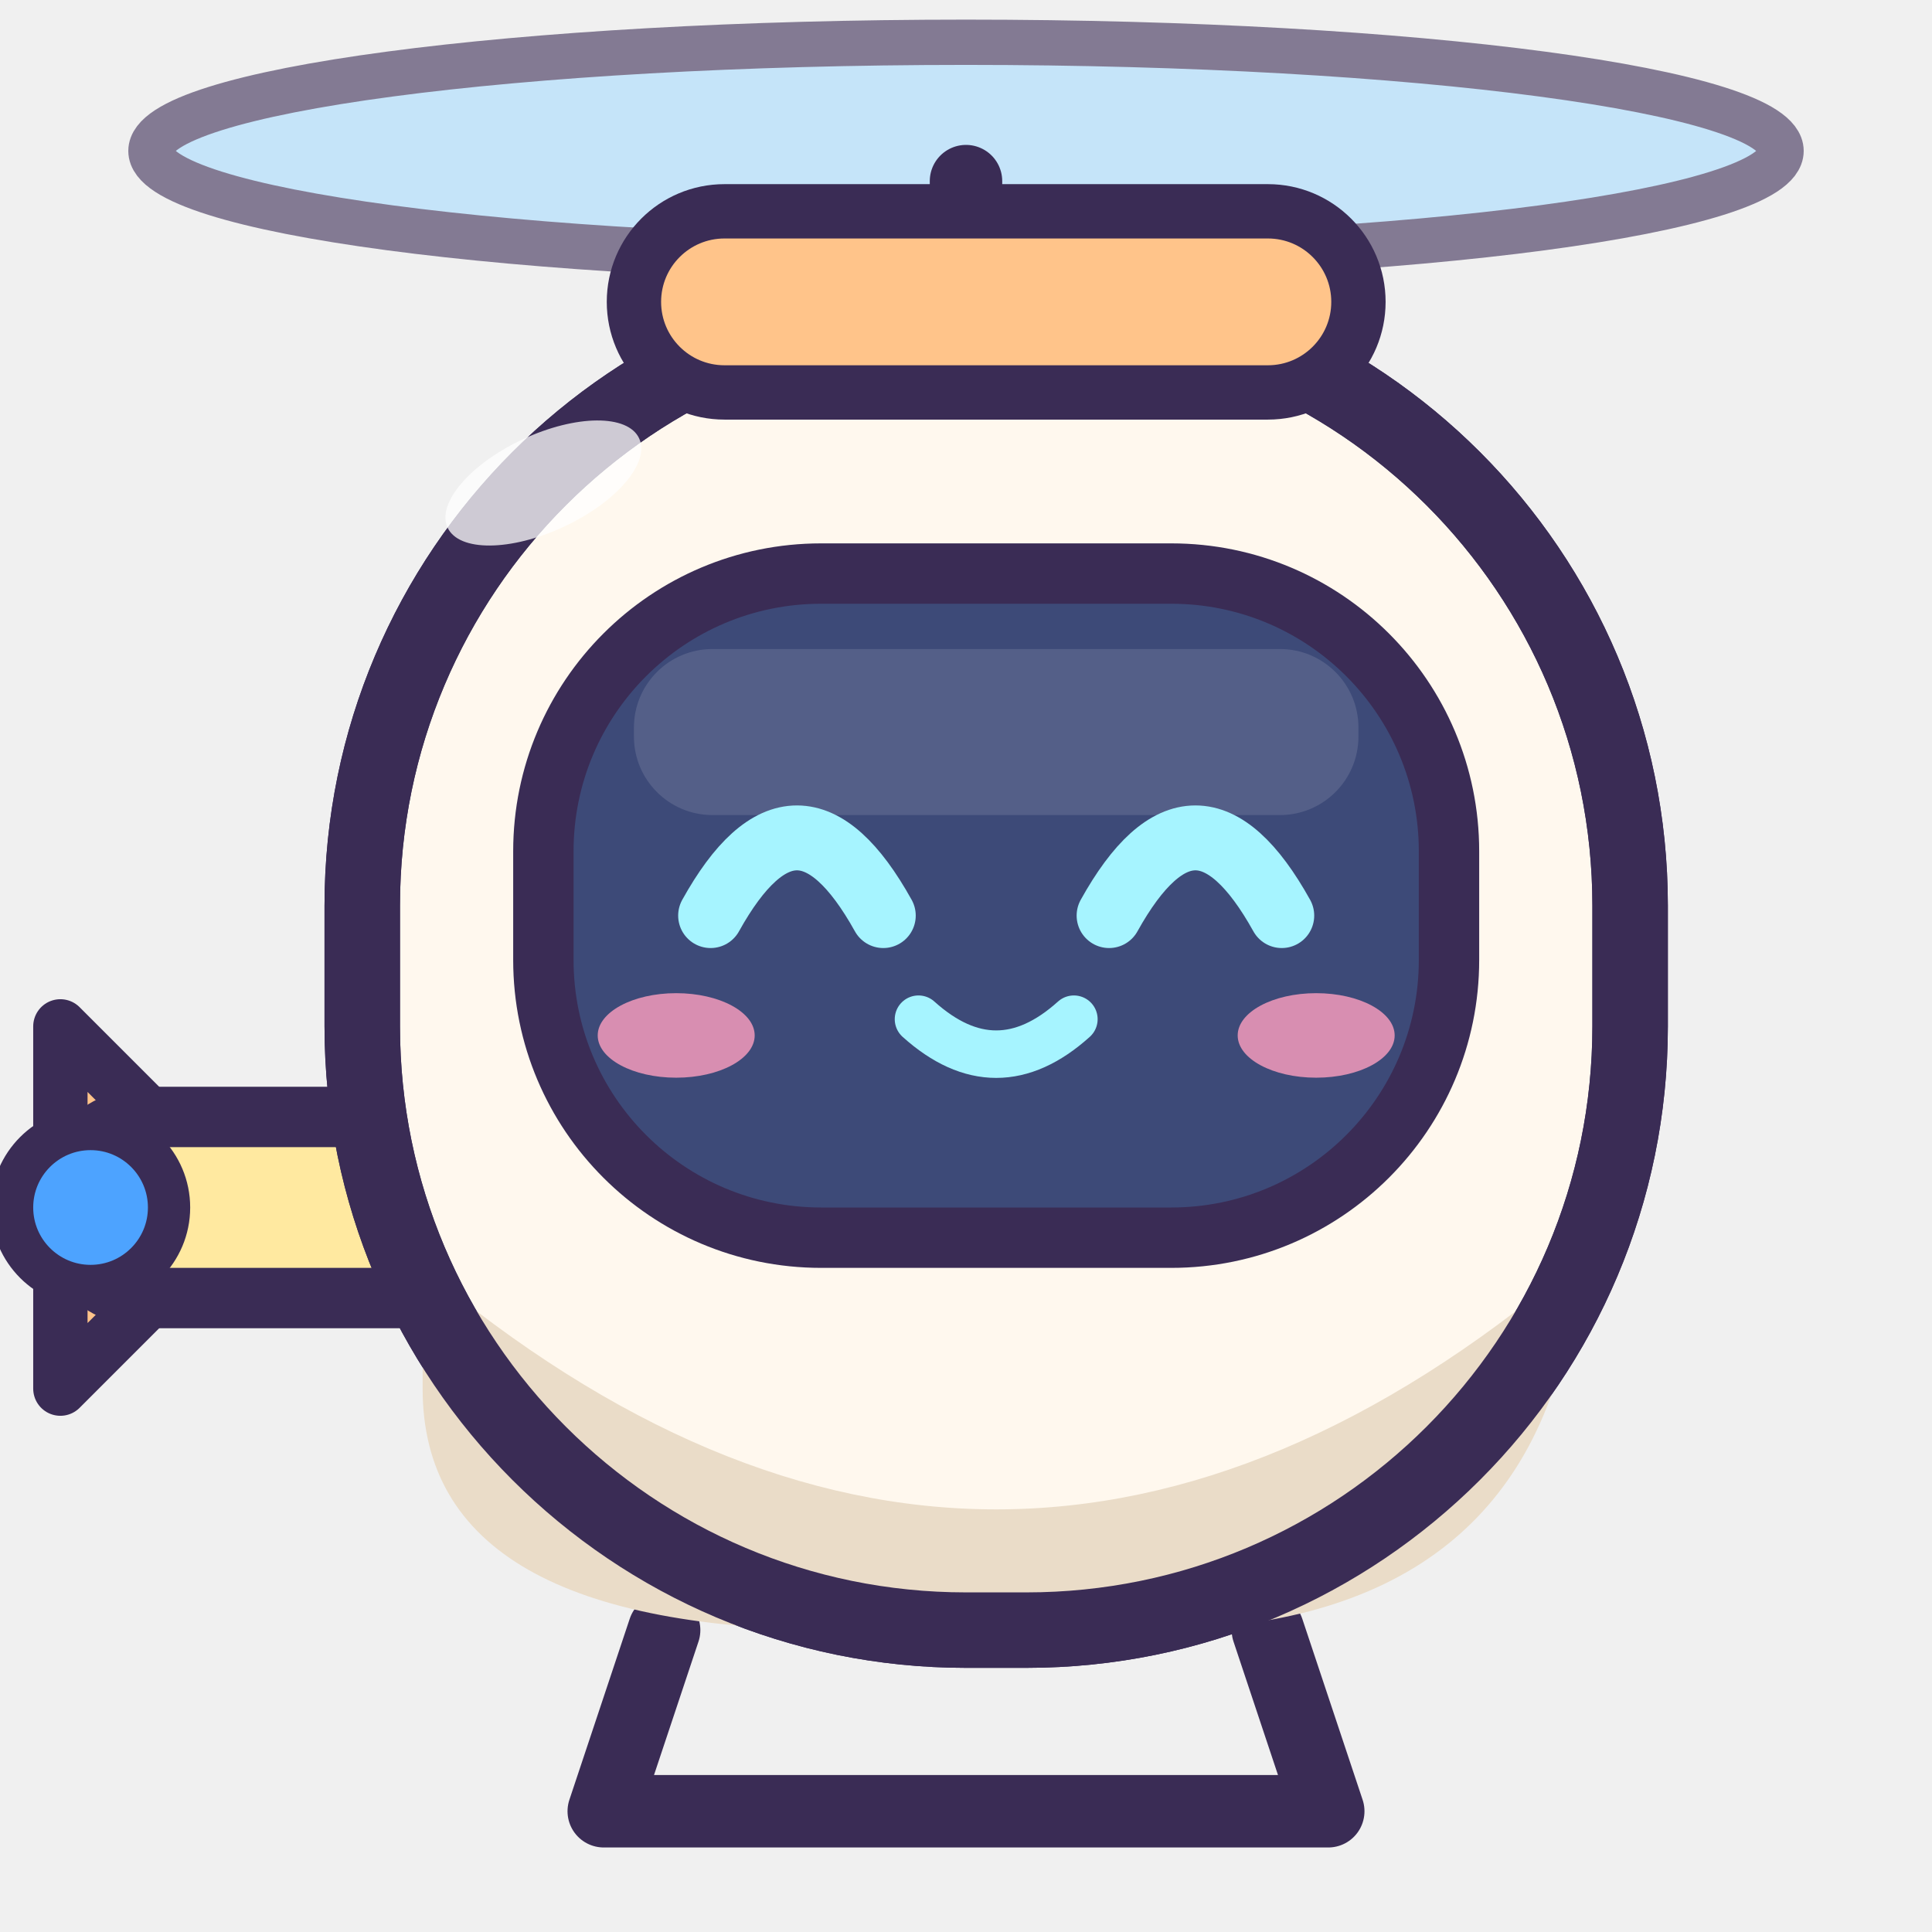
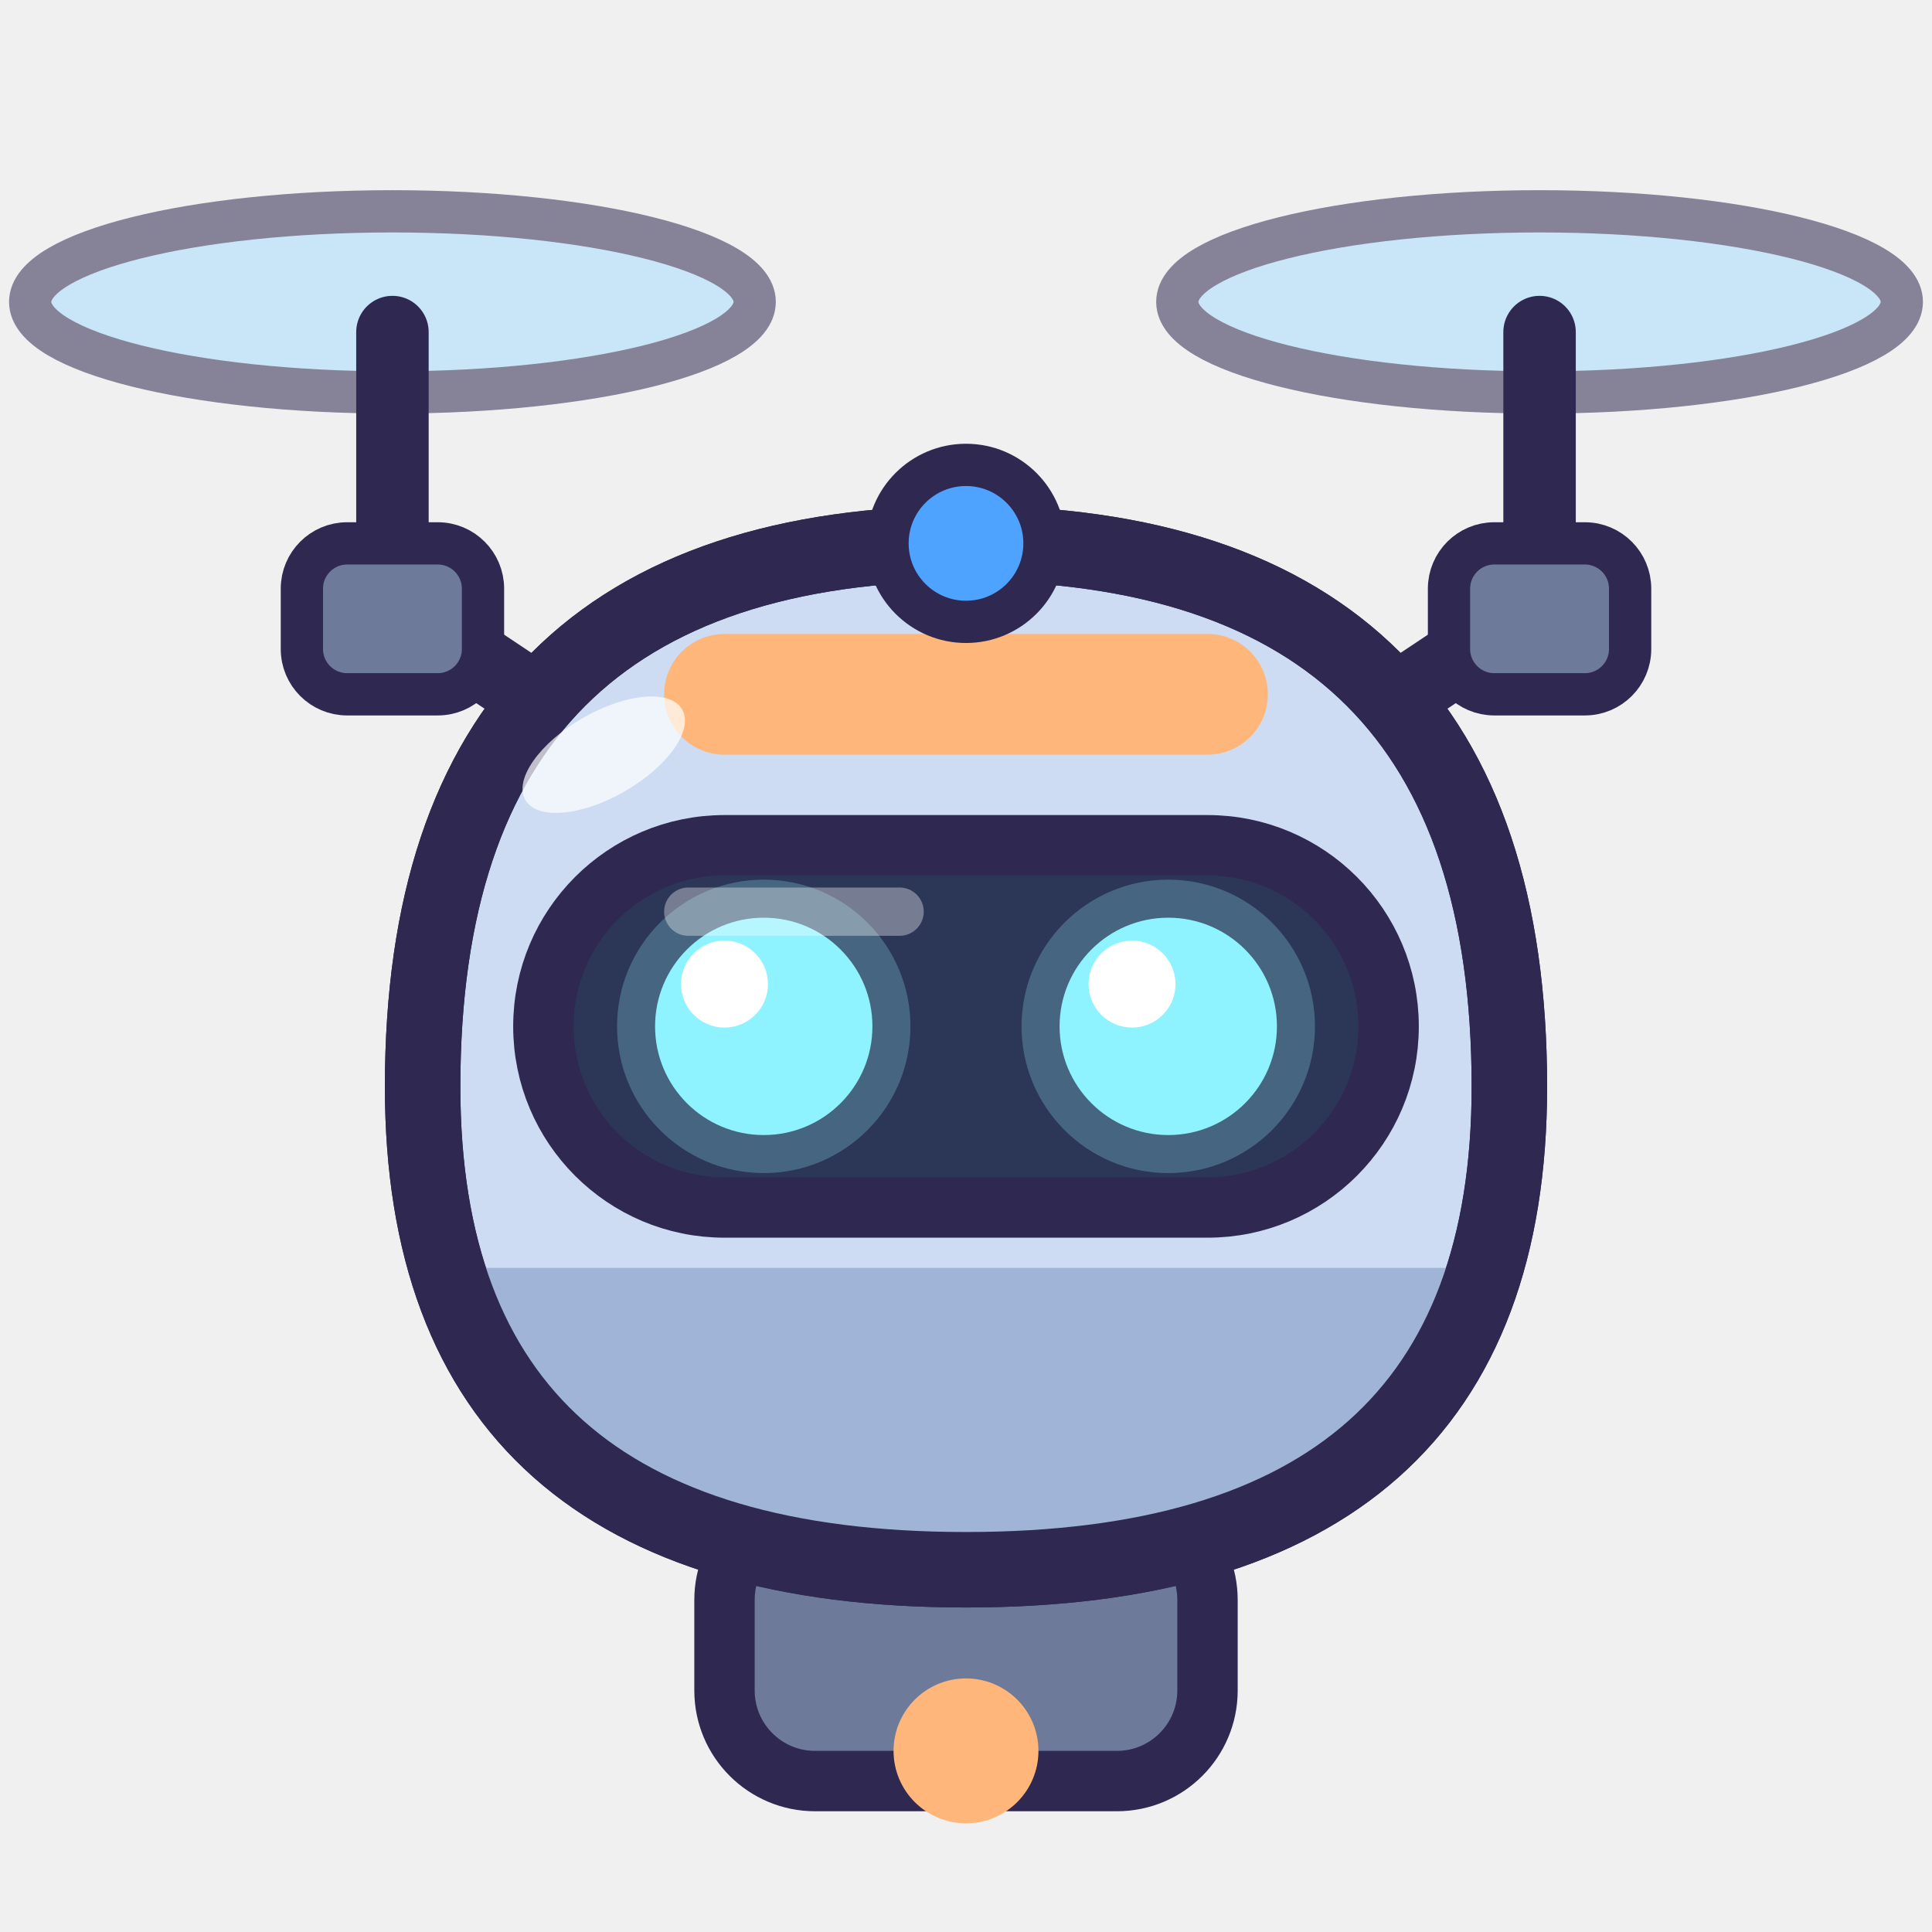
<svg xmlns="http://www.w3.org/2000/svg" viewBox="0 0 64 64">
-   <ellipse cx="32" cy="5" rx="27" ry="3.6" fill="#a9dcff" opacity="0.6" stroke="#3a2c55" stroke-width="1.5" stroke-linejoin="round" stroke-linecap="round" />
-   <line x1="32" y1="6" x2="32" y2="12" stroke="#3a2c55" stroke-width="2.4" stroke-linejoin="round" stroke-linecap="round" />
-   <path d="M8 40 L2 34 L2 46 Z" fill="#ffc48a" stroke="#3a2c55" stroke-width="1.8" stroke-linejoin="round" stroke-linecap="round" />
-   <rect x="2" y="37" width="16" height="6" rx="3" fill="#ffe9a0" stroke="#3a2c55" stroke-width="2" stroke-linejoin="round" stroke-linecap="round" />
-   <circle cx="3" cy="40" r="2.6" fill="#4da3ff" stroke="#3a2c55" stroke-width="1.4" stroke-linejoin="round" stroke-linecap="round" />
-   <path d="M22 54 L20 60 L44 60 L42 54" fill="none" stroke="#3a2c55" stroke-width="2.4" stroke-linejoin="round" stroke-linecap="round" />
-   <rect x="12" y="10" width="42" height="44" rx="20" fill="#fff8ee" stroke="#3a2c55" stroke-width="2.5" stroke-linejoin="round" stroke-linecap="round" />
-   <path d="M14 42 Q33 58 52 42 L52 44 Q50 54 38 54 L28 54 Q14 54 14 46 Z" fill="#eadcc8" />
-   <rect x="12" y="10" width="42" height="44" rx="20" fill="none" stroke="#3a2c55" stroke-width="2.5" stroke-linejoin="round" stroke-linecap="round" />
-   <rect x="21" y="7" width="24" height="6" rx="3" fill="#ffc48a" stroke="#3a2c55" stroke-width="1.8" stroke-linejoin="round" stroke-linecap="round" />
-   <rect x="18" y="19" width="30" height="22" rx="9.2" fill="#3d4a78" stroke="#3a2c55" stroke-width="2" stroke-linejoin="round" stroke-linecap="round" />
-   <rect x="21" y="21.5" width="24" height="5.5" rx="2.6" fill="#fff" opacity="0.12" />
-   <path d="M23.54 30.33 Q26.4 25.182 29.26 30.33" fill="none" stroke="#a6f4ff" stroke-width="2.15" stroke-linecap="round" />
-   <path d="M36.74 30.33 Q39.6 25.182 42.46 30.33" fill="none" stroke="#a6f4ff" stroke-width="2.15" stroke-linecap="round" />
-   <ellipse cx="22.4" cy="34.3" rx="2.6" ry="1.4" fill="#ff9fbf" opacity="0.8" />
-   <ellipse cx="43.6" cy="34.3" rx="2.6" ry="1.4" fill="#ff9fbf" opacity="0.8" />
-   <path d="M30.426 33.762 Q33.0 36.079 35.574 33.762" fill="none" stroke="#a6f4ff" stroke-width="1.573" stroke-linecap="round" />
-   <ellipse cx="18" cy="16" rx="3.5" ry="1.6" fill="#fff" opacity="0.75" transform="rotate(-25 18 16)" />
+   <ellipse cx="13" cy="10" rx="12" ry="3" fill="#a9dcff" opacity="0.55" stroke="#2f2850" stroke-width="1.4" stroke-linejoin="round" stroke-linecap="round" />
+   <ellipse cx="51" cy="10" rx="12" ry="3" fill="#a9dcff" opacity="0.55" stroke="#2f2850" stroke-width="1.4" stroke-linejoin="round" stroke-linecap="round" />
+   <path d="M13 11 L13 20 L22 26 M51 11 L51 20 L42 26" fill="none" stroke="#2f2850" stroke-width="2.4" stroke-linejoin="round" stroke-linecap="round" />
+   <rect x="10" y="18" width="6" height="5" rx="1.5" fill="#6d7a99" stroke="#2f2850" stroke-width="1.4" stroke-linejoin="round" stroke-linecap="round" />
+   <rect x="48" y="18" width="6" height="5" rx="1.5" fill="#6d7a99" stroke="#2f2850" stroke-width="1.4" stroke-linejoin="round" stroke-linecap="round" />
+   <rect x="24" y="50" width="16" height="9" rx="3" fill="#6d7a99" stroke="#2f2850" stroke-width="2" stroke-linejoin="round" stroke-linecap="round" />
+   <circle cx="32" cy="58" r="2.4" fill="#ffb67a" />
+   <path d="M14 36 Q14 18 32 18 Q50 18 50 36 Q50 52 32 52 Q14 52 14 36 Z" fill="#cddcf2" stroke="#2f2850" stroke-width="2.5" stroke-linejoin="round" stroke-linecap="round" />
+   <path d="M15 42 L49 42 Q47 52 32 52 Q17 52 15 42 Z" fill="#9fb4d6" />
+   <path d="M14 36 Q14 18 32 18 Q50 18 50 36 Q50 52 32 52 Q14 52 14 36 Z" fill="none" stroke="#2f2850" stroke-width="2.5" stroke-linejoin="round" stroke-linecap="round" />
+   <rect x="22" y="21" width="20" height="4" rx="2" fill="#ffb67a" />
+   <circle cx="32" cy="18" r="2.6" fill="#4da3ff" stroke="#2f2850" stroke-width="1.4" stroke-linejoin="round" stroke-linecap="round" />
+   <rect x="18" y="28" width="28" height="12" rx="6.0" fill="#2c3656" stroke="#2f2850" stroke-width="2" stroke-linejoin="round" stroke-linecap="round" />
+   <circle cx="25.3" cy="34.0" r="4.86" fill="#8ff3ff" opacity="0.25" />
+   <circle cx="25.3" cy="34.0" r="3.60" fill="#8ff3ff" />
+   <circle cx="24.0" cy="32.6" r="1.44" fill="#fff" />
+   <circle cx="38.7" cy="34.0" r="4.86" fill="#8ff3ff" opacity="0.25" />
+   <circle cx="38.7" cy="34.0" r="3.60" fill="#8ff3ff" />
+   <circle cx="37.5" cy="32.6" r="1.44" fill="#fff" />
+   <path d="M22.8 30.2 L29.8 30.2" stroke="#fff" stroke-width="1.6" stroke-linecap="round" opacity="0.35" />
+   <ellipse cx="20" cy="25" rx="3" ry="1.4" fill="#fff" opacity="0.7" transform="rotate(-30 20 25)" />
</svg>
